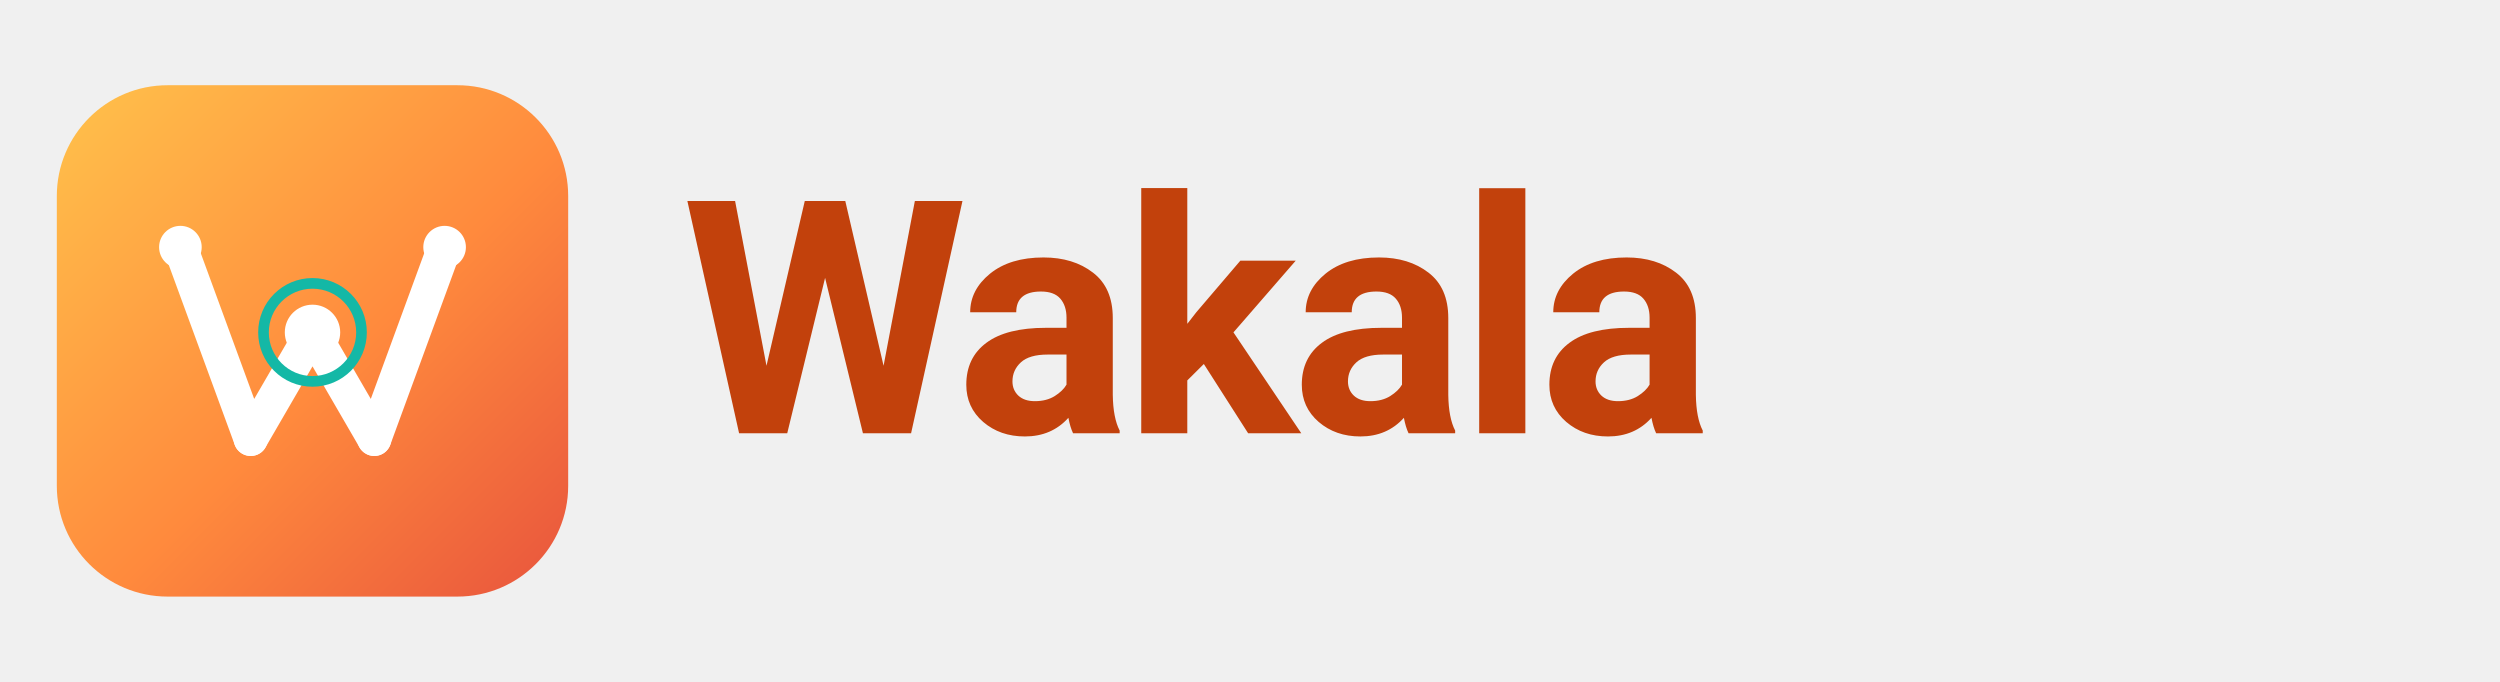
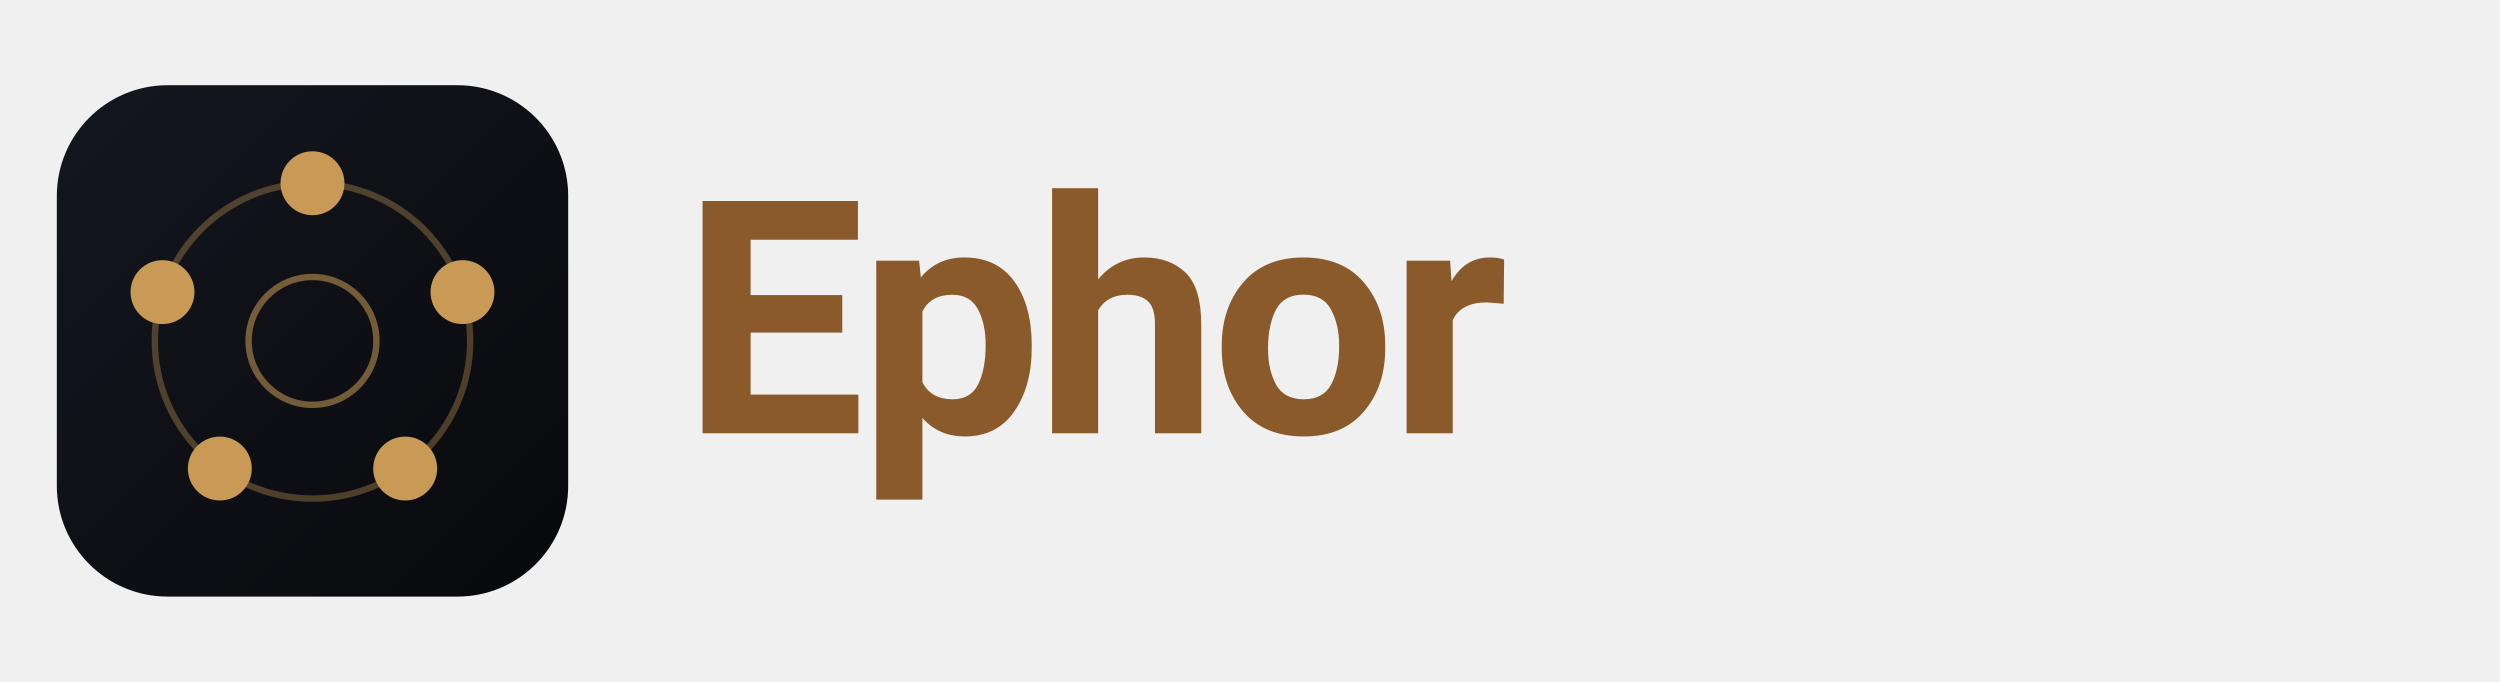
- <svg xmlns="http://www.w3.org/2000/svg" width="352" height="96" viewBox="0 0 352 96" role="img" aria-label="Wakala">
+ <svg xmlns="http://www.w3.org/2000/svg" width="352" height="96" viewBox="0 0 352 96" role="img" aria-label="Ephor">
  <svg x="8" y="12" width="72" height="72" viewBox="0 0 240 240">
    <defs>
-       <linearGradient id="ww-g" x1="0" y1="0" x2="240" y2="240" gradientUnits="userSpaceOnUse">
-         <stop offset="0" stop-color="#FFC24B" />
-         <stop offset=".55" stop-color="#FF8A3D" />
-         <stop offset="1" stop-color="#E8543D" />
+       <linearGradient id="eph-wm-tile" x1="0" y1="0" x2="240" y2="240" gradientUnits="userSpaceOnUse">
+         <stop offset="0" stop-color="#14171f" />
+         <stop offset="1" stop-color="#08090c" />
      </linearGradient>
    </defs>
-     <rect x="0" y="0" width="240" height="240" rx="52" fill="url(#ww-g)" />
-     <g fill="none" stroke="#ffffff" stroke-width="16" stroke-linecap="round" stroke-linejoin="round">
-       <path d="M58 76 L91 166 L120 116 L149 166 L182 76" />
-     </g>
-     <circle cx="120" cy="116" r="23" fill="none" stroke="#14B8A6" stroke-width="5" />
-     <g fill="#ffffff">
-       <circle cx="58" cy="76" r="10" />
-       <circle cx="91" cy="166" r="8" />
-       <circle cx="120" cy="116" r="13" />
-       <circle cx="149" cy="166" r="8" />
-       <circle cx="182" cy="76" r="10" />
+     <rect x="0" y="0" width="240" height="240" rx="52" fill="url(#eph-wm-tile)" />
+     <circle cx="120" cy="120" r="74" fill="none" stroke="#C89A56" stroke-width="3" opacity="0.35" />
+     <circle cx="120" cy="120" r="30" fill="none" stroke="#C89A56" stroke-width="3" opacity="0.55" />
+     <g fill="#C89A56">
+       <circle cx="120" cy="46" r="15" />
+       <circle cx="190.4" cy="97.1" r="15" />
+       <circle cx="163.5" cy="179.9" r="15" />
+       <circle cx="76.5" cy="179.9" r="15" />
+       <circle cx="49.6" cy="97.1" r="15" />
    </g>
  </svg>
-   <text x="96" y="61" font-family="system-ui, -apple-system, 'Segoe UI', Roboto, sans-serif" font-size="46" font-weight="700" letter-spacing="-1" fill="#C2410C">Wakala</text>
+   <text x="96" y="61" font-family="system-ui, -apple-system, 'Segoe UI', Roboto, sans-serif" font-size="46" font-weight="700" letter-spacing="-1" fill="#8B5A2B">Ephor</text>
</svg>
